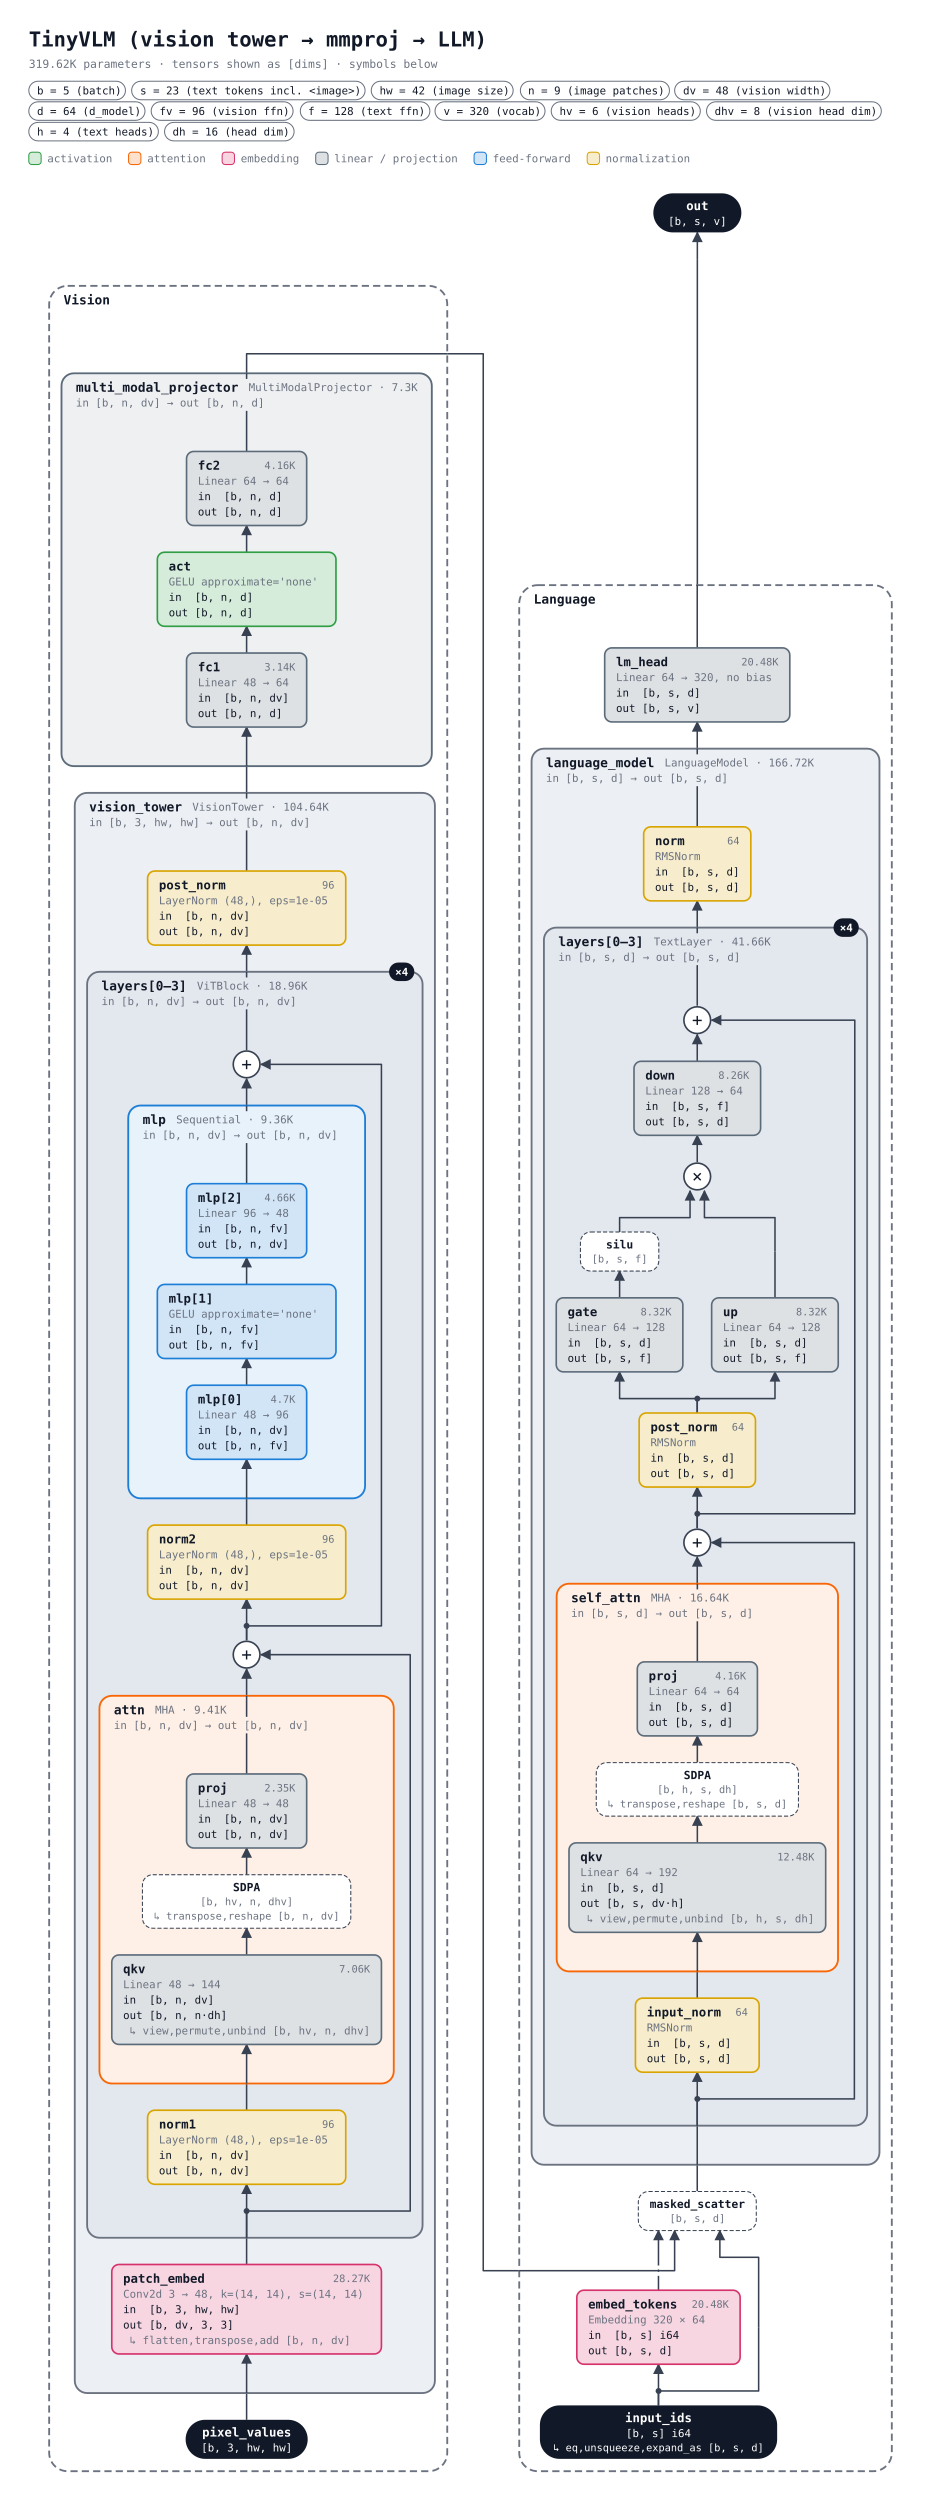
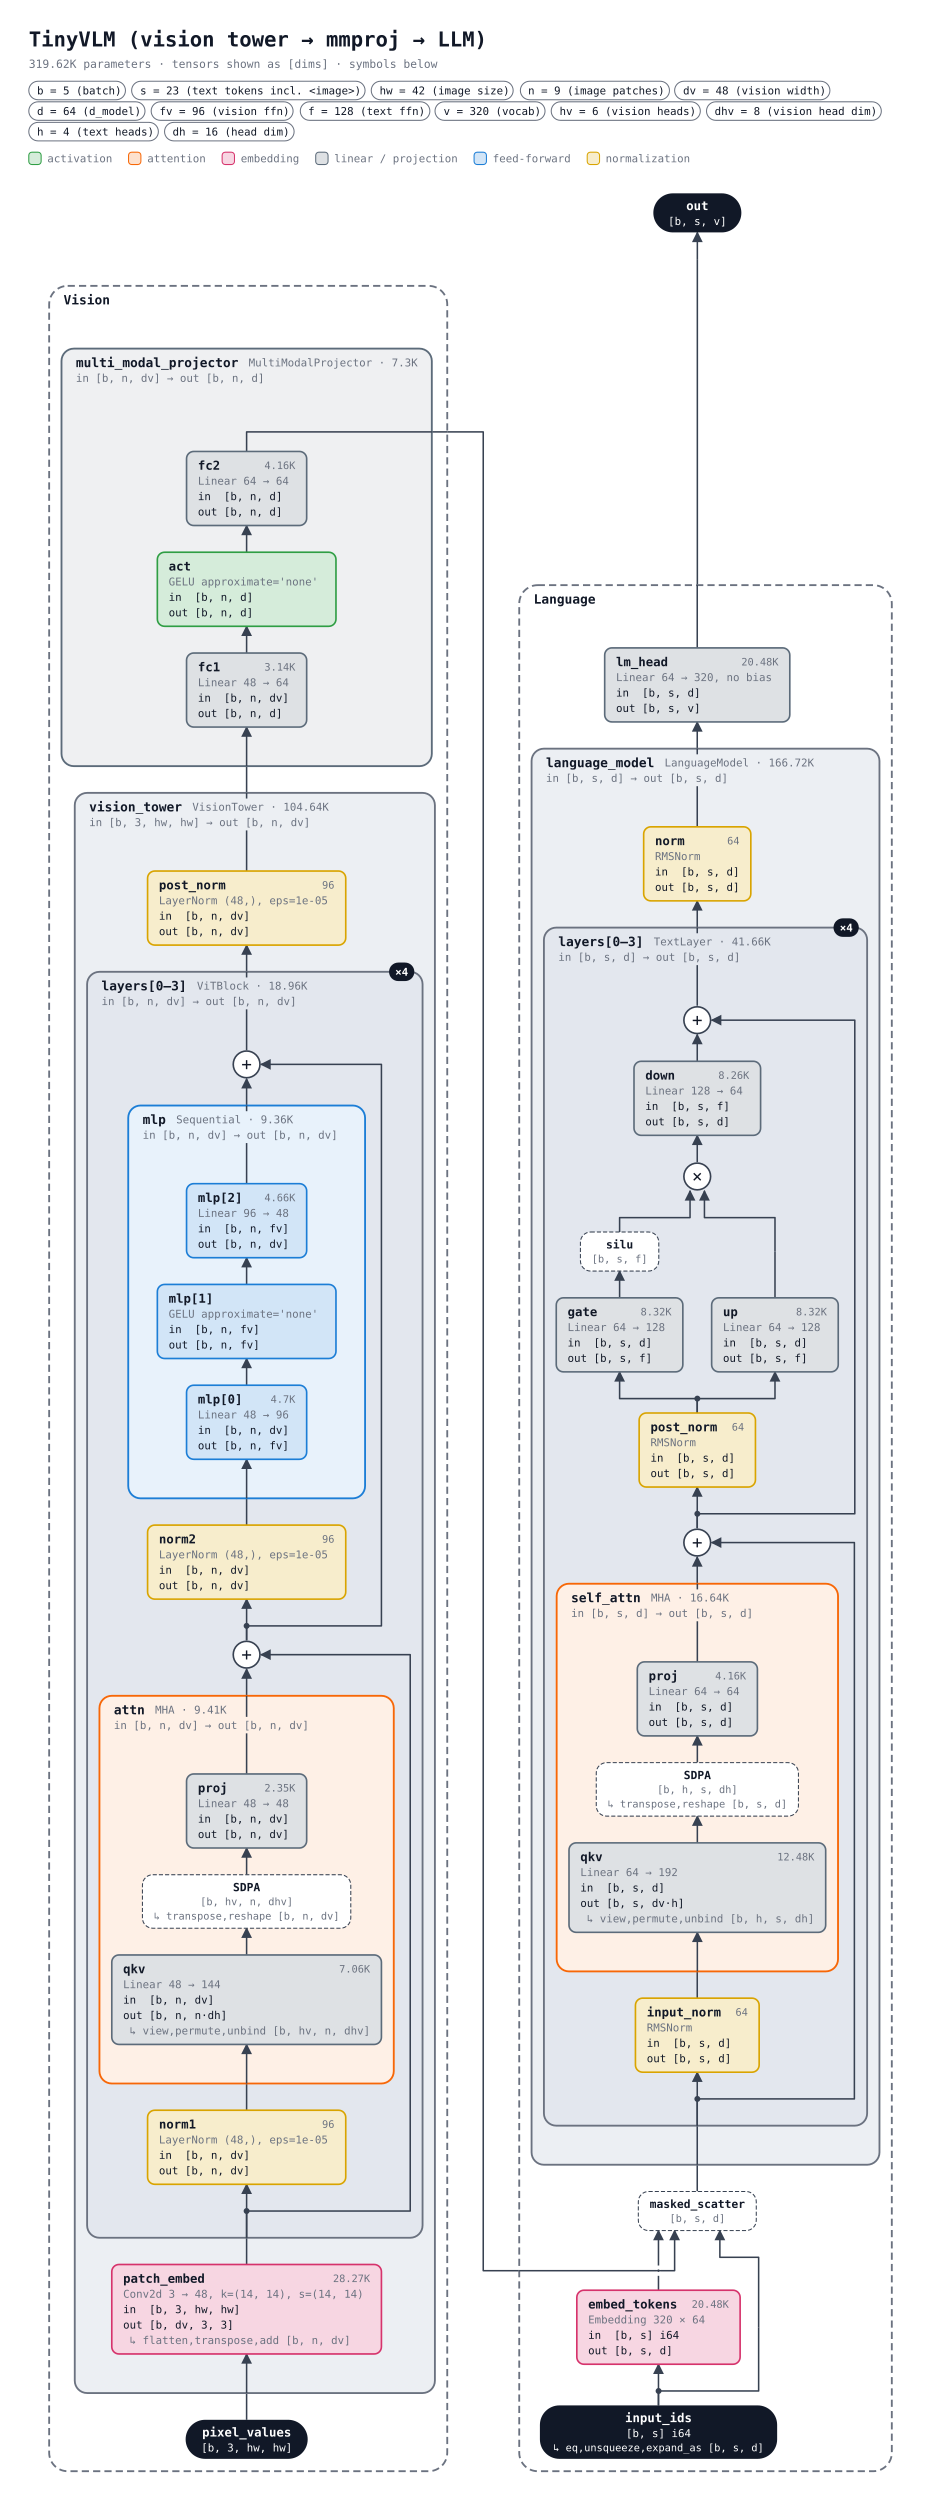
<svg xmlns="http://www.w3.org/2000/svg" width="915" height="2431" viewBox="0 0 915 2431" font-family="ui-monospace, &quot;SF Mono&quot;, Menlo, Consolas, &quot;DejaVu Sans Mono&quot;, &quot;Liberation Mono&quot;, monospace">
  <defs>
    <marker id="arr" viewBox="0 0 10 10" refX="9" refY="5" markerWidth="7" markerHeight="7" orient="auto">
      <path d="M0,0 L10,5 L0,10 z" fill="#374151" />
    </marker>
  </defs>
  <rect width="100%" height="100%" fill="#ffffff" />
  <g transform="translate(28,28)">
    <text x="0.0" y="17.2" font-size="20" font-weight="bold" fill="#111827" text-anchor="start">TinyVLM (vision tower → mmproj → LLM)</text>
    <text x="0.0" y="38.0" font-size="11" font-weight="normal" fill="#6b7280" text-anchor="start">319.62K parameters · tensors shown as [dims] · symbols below</text>
    <rect x="0" y="51" width="94" height="18" rx="9" fill="none" stroke="#6b7280" />
    <text x="8.0" y="63.8" font-size="10.5" font-weight="normal" fill="#111827" text-anchor="start">b = 5 (batch)</text>
    <rect x="100" y="51" width="227" height="18" rx="9" fill="none" stroke="#6b7280" />
    <text x="108.2" y="63.8" font-size="10.5" font-weight="normal" fill="#111827" text-anchor="start">s = 23 (text tokens incl. &lt;image&gt;)</text>
    <rect x="333" y="51" width="138" height="18" rx="9" fill="none" stroke="#6b7280" />
    <text x="341.1" y="63.8" font-size="10.5" font-weight="normal" fill="#111827" text-anchor="start">hw = 42 (image size)</text>
    <rect x="478" y="51" width="145" height="18" rx="9" fill="none" stroke="#6b7280" />
    <text x="485.5" y="63.8" font-size="10.5" font-weight="normal" fill="#111827" text-anchor="start">n = 9 (image patches)</text>
    <rect x="628" y="51" width="151" height="18" rx="9" fill="none" stroke="#6b7280" />
    <text x="636.2" y="63.8" font-size="10.5" font-weight="normal" fill="#111827" text-anchor="start">dv = 48 (vision width)</text>
    <rect x="0" y="71" width="113" height="18" rx="9" fill="none" stroke="#6b7280" />
    <text x="8.0" y="83.8" font-size="10.5" font-weight="normal" fill="#111827" text-anchor="start">d = 64 (d_model)</text>
    <rect x="119" y="71" width="138" height="18" rx="9" fill="none" stroke="#6b7280" />
    <text x="127.1" y="83.8" font-size="10.5" font-weight="normal" fill="#111827" text-anchor="start">fv = 96 (vision ffn)</text>
    <rect x="264" y="71" width="126" height="18" rx="9" fill="none" stroke="#6b7280" />
    <text x="271.6" y="83.8" font-size="10.5" font-weight="normal" fill="#111827" text-anchor="start">f = 128 (text ffn)</text>
    <rect x="395" y="71" width="107" height="18" rx="9" fill="none" stroke="#6b7280" />
    <text x="403.3" y="83.8" font-size="10.5" font-weight="normal" fill="#111827" text-anchor="start">v = 320 (vocab)</text>
    <rect x="508" y="71" width="145" height="18" rx="9" fill="none" stroke="#6b7280" />
    <text x="516.1" y="83.8" font-size="10.5" font-weight="normal" fill="#111827" text-anchor="start">hv = 6 (vision heads)</text>
    <rect x="659" y="71" width="170" height="18" rx="9" fill="none" stroke="#6b7280" />
    <text x="666.9" y="83.8" font-size="10.5" font-weight="normal" fill="#111827" text-anchor="start">dhv = 8 (vision head dim)</text>
    <rect x="0" y="91" width="126" height="18" rx="9" fill="none" stroke="#6b7280" />
    <text x="8.0" y="103.8" font-size="10.5" font-weight="normal" fill="#111827" text-anchor="start">h = 4 (text heads)</text>
    <rect x="132" y="91" width="126" height="18" rx="9" fill="none" stroke="#6b7280" />
    <text x="139.8" y="103.8" font-size="10.5" font-weight="normal" fill="#111827" text-anchor="start">dh = 16 (head dim)</text>
    <rect x="0" y="120" width="12" height="12" rx="3" fill="#d5ecda" stroke="#2f9e44" />
    <text x="18.0" y="129.8" font-size="10.5" font-weight="normal" fill="#6b7280" text-anchor="start">activation</text>
    <rect x="97" y="120" width="12" height="12" rx="3" fill="#fde1cd" stroke="#f76707" />
    <text x="115.2" y="129.8" font-size="10.5" font-weight="normal" fill="#6b7280" text-anchor="start">attention</text>
    <rect x="188" y="120" width="12" height="12" rx="3" fill="#f7d6e2" stroke="#d6336c" />
    <text x="206.1" y="129.8" font-size="10.5" font-weight="normal" fill="#6b7280" text-anchor="start">embedding</text>
    <rect x="279" y="120" width="12" height="12" rx="3" fill="#dee1e4" stroke="#5c6b7a" />
    <text x="297.0" y="129.8" font-size="10.5" font-weight="normal" fill="#6b7280" text-anchor="start">linear / projection</text>
    <rect x="433" y="120" width="12" height="12" rx="3" fill="#d2e5f7" stroke="#1c7ed6" />
    <text x="451.1" y="129.8" font-size="10.5" font-weight="normal" fill="#6b7280" text-anchor="start">feed-forward</text>
    <rect x="543" y="120" width="12" height="12" rx="3" fill="#f7edcc" stroke="#d9a400" />
    <text x="560.9" y="129.8" font-size="10.5" font-weight="normal" fill="#6b7280" text-anchor="start">normalization</text>
  </g>
  <g transform="translate(47.8,180)">
    <g transform="translate(0.0,0.0)">
      <polyline points="630.3,389.0 630.3,72.0" fill="none" stroke="#374151" stroke-width="1.5" stroke-linejoin="round" />
      <polyline points="630.3,72.0 630.3,46.0" fill="none" stroke="#374151" stroke-width="1.5" stroke-linejoin="round" marker-end="url(#arr)" />
-       <polyline points="387.1,164.0 422.1,164.0 422.1,2028.0 457.1,2028.0" fill="none" stroke="#374151" stroke-width="1.5" stroke-linejoin="round" />
+       <polyline points="387.1,240.0 422.1,240.0 422.1,2028.0 457.1,2028.0" fill="none" stroke="#374151" stroke-width="1.5" stroke-linejoin="round" />
      <g transform="translate(0.0,98.0)">
        <rect width="387.1" height="2125.0" rx="18" fill="none" stroke="#6b7280" stroke-width="1.8" stroke-dasharray="7 4" />
        <polyline points="192.0,2075.0 192.0,2049.0" fill="none" stroke="#374151" stroke-width="1.5" stroke-linejoin="round" />
        <polyline points="192.0,493.0 192.0,467.0" fill="none" stroke="#374151" stroke-width="1.5" stroke-linejoin="round" />
-         <polyline points="192.0,85.0 192.0,66.0 387.1,66.0" fill="none" stroke="#374151" stroke-width="1.5" stroke-linejoin="round" />
+         <polyline points="372.1,142.0 387.1,142.0" fill="none" stroke="#374151" stroke-width="1.5" stroke-linejoin="round" />
        <g transform="translate(132.7,2075.0)">
          <rect width="118.7" height="38" rx="19" fill="#111827" stroke="none" />
          <text x="59.4" y="16.3" font-size="12" font-weight="bold" fill="#ffffff" text-anchor="middle">pixel_values</text>
          <text x="59.4" y="30.8" font-size="10.5" font-weight="normal" fill="#ffffff" text-anchor="middle">[b, 3, hw, hw]</text>
        </g>
        <g transform="translate(24.9,493.0)">
          <rect width="350.2" height="1556.0" rx="12" fill="#eceff3" stroke="#6b7280" stroke-width="1.8" />
          <polyline points="167.1,1556.0 167.1,1518.0" fill="none" stroke="#374151" stroke-width="1.5" stroke-linejoin="round" marker-end="url(#arr)" />
          <polyline points="167.1,1431.0 167.1,1405.0" fill="none" stroke="#374151" stroke-width="1.5" stroke-linejoin="round" />
          <polyline points="167.1,174.0 167.1,148.0" fill="none" stroke="#374151" stroke-width="1.5" stroke-linejoin="round" marker-end="url(#arr)" />
          <polyline points="167.1,76.0 167.1,0.0" fill="none" stroke="#374151" stroke-width="1.5" stroke-linejoin="round" />
          <g transform="translate(36.0,1431.0)">
            <rect width="262.2" height="87.0" rx="7" fill="#f7d6e2" stroke="#d6336c" stroke-width="1.6" />
            <text x="11.0" y="17.8" font-size="12" font-weight="bold" fill="#111827" text-anchor="start">patch_embed</text>
            <text x="251.2" y="17.1" font-size="10" font-weight="normal" fill="#6b7280" text-anchor="end">28.27K</text>
            <text x="11.0" y="32.3" font-size="10.5" font-weight="normal" fill="#6b7280" text-anchor="start">Conv2d  3 → 48, k=(14, 14), s=(14, 14)</text>
            <text x="11.0" y="47.3" font-size="10.5" font-weight="normal" fill="#111827" text-anchor="start">in</text>
            <text x="36.3" y="47.3" font-size="10.5" font-weight="normal" fill="#111827" text-anchor="start">[b, 3, hw, hw]</text>
            <text x="11.0" y="62.3" font-size="10.5" font-weight="normal" fill="#111827" text-anchor="start">out</text>
            <text x="36.3" y="62.3" font-size="10.5" font-weight="normal" fill="#111827" text-anchor="start">[b, dv, 3, 3]</text>
            <text x="17.3" y="77.3" font-size="10.5" font-weight="normal" fill="#6b7280" text-anchor="start">↳ flatten,transpose,add [b, n, dv]</text>
          </g>
          <g transform="translate(12.0,174.0)">
            <rect width="326.2" height="1231.0" rx="12" fill="#e3e7ee" stroke="#6b7280" stroke-width="1.8" />
            <polyline points="155.1,1231.0 155.1,1179.0" fill="none" stroke="#374151" stroke-width="1.5" stroke-linejoin="round" marker-end="url(#arr)" />
            <polyline points="155.1,1107.0 155.1,1081.0" fill="none" stroke="#374151" stroke-width="1.5" stroke-linejoin="round" />
            <polyline points="155.1,1231.0 155.1,1205.0 314.2,1205.0 314.2,664.0 169.1,664.0" fill="none" stroke="#374151" stroke-width="1.5" stroke-linejoin="round" marker-end="url(#arr)" />
            <polyline points="155.1,704.0 155.1,678.0" fill="none" stroke="#374151" stroke-width="1.5" stroke-linejoin="round" marker-end="url(#arr)" />
            <polyline points="155.1,650.0 155.1,610.0" fill="none" stroke="#374151" stroke-width="1.5" stroke-linejoin="round" marker-end="url(#arr)" />
            <polyline points="155.1,538.0 155.1,512.0" fill="none" stroke="#374151" stroke-width="1.5" stroke-linejoin="round" />
            <polyline points="155.1,650.0 155.1,636.0 286.2,636.0 286.2,90.0 169.1,90.0" fill="none" stroke="#374151" stroke-width="1.5" stroke-linejoin="round" marker-end="url(#arr)" />
            <polyline points="155.1,130.0 155.1,104.0" fill="none" stroke="#374151" stroke-width="1.5" stroke-linejoin="round" marker-end="url(#arr)" />
            <polyline points="155.1,76.0 155.1,0.0" fill="none" stroke="#374151" stroke-width="1.5" stroke-linejoin="round" />
            <g transform="translate(58.8,1107.0)">
              <rect width="192.7" height="72.0" rx="7" fill="#f7edcc" stroke="#d9a400" stroke-width="1.6" />
              <text x="11.0" y="17.8" font-size="12" font-weight="bold" fill="#111827" text-anchor="start">norm1</text>
              <text x="181.7" y="17.1" font-size="10" font-weight="normal" fill="#6b7280" text-anchor="end">96</text>
              <text x="11.0" y="32.3" font-size="10.5" font-weight="normal" fill="#6b7280" text-anchor="start">LayerNorm  (48,), eps=1e-05</text>
              <text x="11.0" y="47.3" font-size="10.5" font-weight="normal" fill="#111827" text-anchor="start">in</text>
              <text x="36.3" y="47.3" font-size="10.5" font-weight="normal" fill="#111827" text-anchor="start">[b, n, dv]</text>
              <text x="11.0" y="62.3" font-size="10.5" font-weight="normal" fill="#111827" text-anchor="start">out</text>
              <text x="36.3" y="62.3" font-size="10.5" font-weight="normal" fill="#111827" text-anchor="start">[b, n, dv]</text>
            </g>
            <g transform="translate(12.0,704.0)">
              <rect width="286.2" height="377.0" rx="12" fill="#fef0e6" stroke="#f76707" stroke-width="1.8" />
              <polyline points="143.1,377.0 143.1,339.0" fill="none" stroke="#374151" stroke-width="1.5" stroke-linejoin="round" marker-end="url(#arr)" />
              <polyline points="143.1,252.0 143.1,226.0" fill="none" stroke="#374151" stroke-width="1.5" stroke-linejoin="round" marker-end="url(#arr)" />
              <polyline points="143.1,174.0 143.1,148.0" fill="none" stroke="#374151" stroke-width="1.5" stroke-linejoin="round" marker-end="url(#arr)" />
              <polyline points="143.1,76.0 143.1,0.0" fill="none" stroke="#374151" stroke-width="1.5" stroke-linejoin="round" />
              <g transform="translate(12.0,252.0)">
                <rect width="262.2" height="87.0" rx="7" fill="#dee1e4" stroke="#5c6b7a" stroke-width="1.6" />
                <text x="11.0" y="17.8" font-size="12" font-weight="bold" fill="#111827" text-anchor="start">qkv</text>
                <text x="251.2" y="17.1" font-size="10" font-weight="normal" fill="#6b7280" text-anchor="end">7.06K</text>
                <text x="11.0" y="32.3" font-size="10.5" font-weight="normal" fill="#6b7280" text-anchor="start">Linear  48 → 144</text>
                <text x="11.0" y="47.3" font-size="10.5" font-weight="normal" fill="#111827" text-anchor="start">in</text>
                <text x="36.3" y="47.3" font-size="10.5" font-weight="normal" fill="#111827" text-anchor="start">[b, n, dv]</text>
                <text x="11.0" y="62.3" font-size="10.5" font-weight="normal" fill="#111827" text-anchor="start">out</text>
                <text x="36.3" y="62.3" font-size="10.5" font-weight="normal" fill="#111827" text-anchor="start">[b, n, n·dh]</text>
                <text x="17.3" y="77.3" font-size="10.5" font-weight="normal" fill="#6b7280" text-anchor="start">↳ view,permute,unbind [b, hv, n, dhv]</text>
              </g>
              <g transform="translate(41.8,174.0)">
                <rect width="202.6" height="52" rx="10" fill="#ffffff" stroke="#374151" stroke-dasharray="4 2" />
                <text x="101.3" y="16.0" font-size="11" font-weight="bold" fill="#111827" text-anchor="middle">SDPA</text>
                <text x="101.3" y="29.6" font-size="10" font-weight="normal" fill="#6b7280" text-anchor="middle">[b, hv, n, dhv]</text>
                <text x="101.3" y="43.6" font-size="10" font-weight="normal" fill="#6b7280" text-anchor="middle">↳ transpose,reshape [b, n, dv]</text>
              </g>
              <g transform="translate(84.7,76.0)">
                <rect width="116.8" height="72.0" rx="7" fill="#dee1e4" stroke="#5c6b7a" stroke-width="1.6" />
                <text x="11.0" y="17.8" font-size="12" font-weight="bold" fill="#111827" text-anchor="start">proj</text>
                <text x="105.8" y="17.1" font-size="10" font-weight="normal" fill="#6b7280" text-anchor="end">2.35K</text>
                <text x="11.0" y="32.3" font-size="10.5" font-weight="normal" fill="#6b7280" text-anchor="start">Linear  48 → 48</text>
                <text x="11.0" y="47.3" font-size="10.5" font-weight="normal" fill="#111827" text-anchor="start">in</text>
                <text x="36.3" y="47.3" font-size="10.5" font-weight="normal" fill="#111827" text-anchor="start">[b, n, dv]</text>
                <text x="11.0" y="62.3" font-size="10.5" font-weight="normal" fill="#111827" text-anchor="start">out</text>
                <text x="36.3" y="62.3" font-size="10.5" font-weight="normal" fill="#111827" text-anchor="start">[b, n, dv]</text>
              </g>
              <rect x="10" y="5.5" width="117.6" height="16" rx="3" fill="#fef0e6" />
              <text x="14.0" y="18.0" font-size="12.5" font-weight="bold" fill="#111827" text-anchor="start">attn</text>
              <text x="54.1" y="17.3" font-size="10.5" font-weight="normal" fill="#6b7280" text-anchor="start">MHA · 9.41K</text>
              <rect x="10" y="20.5" width="210.3" height="16" rx="3" fill="#fef0e6" />
              <text x="14.0" y="32.3" font-size="10.5" font-weight="normal" fill="#6b7280" text-anchor="start">in [b, n, dv]  →  out [b, n, dv]</text>
            </g>
            <g transform="translate(141.1,650.0)">
              <circle cx="14.0" cy="14.0" r="13.0" fill="#ffffff" stroke="#374151" stroke-width="1.6" />
              <text x="14.0" y="19.6" font-size="17" font-weight="normal" fill="#111827" text-anchor="middle">+</text>
            </g>
            <g transform="translate(58.8,538.0)">
              <rect width="192.7" height="72.0" rx="7" fill="#f7edcc" stroke="#d9a400" stroke-width="1.6" />
              <text x="11.0" y="17.8" font-size="12" font-weight="bold" fill="#111827" text-anchor="start">norm2</text>
              <text x="181.7" y="17.1" font-size="10" font-weight="normal" fill="#6b7280" text-anchor="end">96</text>
              <text x="11.0" y="32.3" font-size="10.5" font-weight="normal" fill="#6b7280" text-anchor="start">LayerNorm  (48,), eps=1e-05</text>
              <text x="11.0" y="47.3" font-size="10.5" font-weight="normal" fill="#111827" text-anchor="start">in</text>
              <text x="36.3" y="47.3" font-size="10.5" font-weight="normal" fill="#111827" text-anchor="start">[b, n, dv]</text>
              <text x="11.0" y="62.3" font-size="10.5" font-weight="normal" fill="#111827" text-anchor="start">out</text>
              <text x="36.3" y="62.3" font-size="10.5" font-weight="normal" fill="#111827" text-anchor="start">[b, n, dv]</text>
            </g>
            <g transform="translate(40.0,130.0)">
              <rect width="230.3" height="382.0" rx="12" fill="#e8f2fb" stroke="#1c7ed6" stroke-width="1.8" />
              <polyline points="115.1,382.0 115.1,344.0" fill="none" stroke="#374151" stroke-width="1.5" stroke-linejoin="round" marker-end="url(#arr)" />
              <polyline points="115.1,272.0 115.1,246.0" fill="none" stroke="#374151" stroke-width="1.5" stroke-linejoin="round" marker-end="url(#arr)" />
              <polyline points="115.1,174.0 115.1,148.0" fill="none" stroke="#374151" stroke-width="1.5" stroke-linejoin="round" marker-end="url(#arr)" />
              <polyline points="115.1,76.0 115.1,0.0" fill="none" stroke="#374151" stroke-width="1.5" stroke-linejoin="round" />
              <g transform="translate(56.7,272.0)">
                <rect width="116.8" height="72.0" rx="7" fill="#d2e5f7" stroke="#1c7ed6" stroke-width="1.6" />
                <text x="11.0" y="17.8" font-size="12" font-weight="bold" fill="#111827" text-anchor="start">mlp[0]</text>
                <text x="105.8" y="17.1" font-size="10" font-weight="normal" fill="#6b7280" text-anchor="end">4.7K</text>
                <text x="11.0" y="32.3" font-size="10.5" font-weight="normal" fill="#6b7280" text-anchor="start">Linear  48 → 96</text>
                <text x="11.0" y="47.3" font-size="10.5" font-weight="normal" fill="#111827" text-anchor="start">in</text>
                <text x="36.3" y="47.3" font-size="10.5" font-weight="normal" fill="#111827" text-anchor="start">[b, n, dv]</text>
                <text x="11.0" y="62.3" font-size="10.5" font-weight="normal" fill="#111827" text-anchor="start">out</text>
                <text x="36.3" y="62.3" font-size="10.5" font-weight="normal" fill="#111827" text-anchor="start">[b, n, fv]</text>
              </g>
              <g transform="translate(28.3,174.0)">
                <rect width="173.7" height="72.0" rx="7" fill="#d2e5f7" stroke="#1c7ed6" stroke-width="1.6" />
                <text x="11.0" y="17.8" font-size="12" font-weight="bold" fill="#111827" text-anchor="start">mlp[1]</text>
                <text x="11.0" y="32.3" font-size="10.5" font-weight="normal" fill="#6b7280" text-anchor="start">GELU  approximate='none'</text>
                <text x="11.0" y="47.3" font-size="10.5" font-weight="normal" fill="#111827" text-anchor="start">in</text>
                <text x="36.3" y="47.3" font-size="10.5" font-weight="normal" fill="#111827" text-anchor="start">[b, n, fv]</text>
                <text x="11.0" y="62.3" font-size="10.5" font-weight="normal" fill="#111827" text-anchor="start">out</text>
                <text x="36.3" y="62.3" font-size="10.5" font-weight="normal" fill="#111827" text-anchor="start">[b, n, fv]</text>
              </g>
              <g transform="translate(56.7,76.0)">
                <rect width="116.8" height="72.0" rx="7" fill="#d2e5f7" stroke="#1c7ed6" stroke-width="1.6" />
                <text x="11.0" y="17.8" font-size="12" font-weight="bold" fill="#111827" text-anchor="start">mlp[2]</text>
                <text x="105.8" y="17.1" font-size="10" font-weight="normal" fill="#6b7280" text-anchor="end">4.66K</text>
                <text x="11.0" y="32.3" font-size="10.5" font-weight="normal" fill="#6b7280" text-anchor="start">Linear  96 → 48</text>
                <text x="11.0" y="47.3" font-size="10.5" font-weight="normal" fill="#111827" text-anchor="start">in</text>
                <text x="36.3" y="47.3" font-size="10.5" font-weight="normal" fill="#111827" text-anchor="start">[b, n, fv]</text>
                <text x="11.0" y="62.3" font-size="10.5" font-weight="normal" fill="#111827" text-anchor="start">out</text>
                <text x="36.3" y="62.3" font-size="10.5" font-weight="normal" fill="#111827" text-anchor="start">[b, n, dv]</text>
              </g>
              <rect x="10" y="5.5" width="154.4" height="16" rx="3" fill="#e8f2fb" />
              <text x="14.0" y="18.0" font-size="12.5" font-weight="bold" fill="#111827" text-anchor="start">mlp</text>
              <text x="46.6" y="17.3" font-size="10.5" font-weight="normal" fill="#6b7280" text-anchor="start">Sequential · 9.36K</text>
              <rect x="10" y="20.5" width="210.3" height="16" rx="3" fill="#e8f2fb" />
              <text x="14.0" y="32.3" font-size="10.5" font-weight="normal" fill="#6b7280" text-anchor="start">in [b, n, dv]  →  out [b, n, dv]</text>
            </g>
            <g transform="translate(141.1,76.0)">
              <circle cx="14.0" cy="14.0" r="13.0" fill="#ffffff" stroke="#374151" stroke-width="1.6" />
              <text x="14.0" y="19.6" font-size="17" font-weight="normal" fill="#111827" text-anchor="middle">+</text>
            </g>
            <rect x="10" y="5.5" width="208.2" height="16" rx="3" fill="#e3e7ee" />
            <text x="14.0" y="18.0" font-size="12.5" font-weight="bold" fill="#111827" text-anchor="start">layers[0–3]</text>
            <text x="106.8" y="17.3" font-size="10.5" font-weight="normal" fill="#6b7280" text-anchor="start">ViTBlock · 18.96K</text>
            <rect x="10" y="20.5" width="210.3" height="16" rx="3" fill="#e3e7ee" />
            <text x="14.0" y="32.3" font-size="10.5" font-weight="normal" fill="#6b7280" text-anchor="start">in [b, n, dv]  →  out [b, n, dv]</text>
            <rect x="293.6" y="-9" width="24.6" height="18" rx="9" fill="#111827" />
            <text x="305.9" y="3.8" font-size="10.5" font-weight="bold" fill="#ffffff" text-anchor="middle">×4</text>
          </g>
          <g transform="translate(70.8,76.0)">
            <rect width="192.7" height="72.0" rx="7" fill="#f7edcc" stroke="#d9a400" stroke-width="1.6" />
            <text x="11.0" y="17.8" font-size="12" font-weight="bold" fill="#111827" text-anchor="start">post_norm</text>
            <text x="181.7" y="17.1" font-size="10" font-weight="normal" fill="#6b7280" text-anchor="end">96</text>
            <text x="11.0" y="32.3" font-size="10.5" font-weight="normal" fill="#6b7280" text-anchor="start">LayerNorm  (48,), eps=1e-05</text>
            <text x="11.0" y="47.3" font-size="10.5" font-weight="normal" fill="#111827" text-anchor="start">in</text>
            <text x="36.3" y="47.3" font-size="10.5" font-weight="normal" fill="#111827" text-anchor="start">[b, n, dv]</text>
            <text x="11.0" y="62.3" font-size="10.5" font-weight="normal" fill="#111827" text-anchor="start">out</text>
            <text x="36.3" y="62.3" font-size="10.5" font-weight="normal" fill="#111827" text-anchor="start">[b, n, dv]</text>
          </g>
          <rect x="10" y="5.5" width="241.0" height="16" rx="3" fill="#eceff3" />
          <text x="14.0" y="18.0" font-size="12.5" font-weight="bold" fill="#111827" text-anchor="start">vision_tower</text>
          <text x="114.3" y="17.3" font-size="10.5" font-weight="normal" fill="#6b7280" text-anchor="start">VisionTower · 104.64K</text>
          <rect x="10" y="20.5" width="235.6" height="16" rx="3" fill="#eceff3" />
          <text x="14.0" y="32.3" font-size="10.5" font-weight="normal" fill="#6b7280" text-anchor="start">in [b, 3, hw, hw]  →  out [b, n, dv]</text>
        </g>
-         <g transform="translate(12.0,85.0)">
-           <rect width="360.1" height="382.0" rx="12" fill="#eff0f2" stroke="#5c6b7a" stroke-width="1.8" />
-           <polyline points="180.0,382.0 180.0,344.0" fill="none" stroke="#374151" stroke-width="1.5" stroke-linejoin="round" marker-end="url(#arr)" />
-           <polyline points="180.0,272.0 180.0,246.0" fill="none" stroke="#374151" stroke-width="1.5" stroke-linejoin="round" marker-end="url(#arr)" />
-           <polyline points="180.0,174.0 180.0,148.0" fill="none" stroke="#374151" stroke-width="1.5" stroke-linejoin="round" marker-end="url(#arr)" />
-           <polyline points="180.0,76.0 180.0,0.0" fill="none" stroke="#374151" stroke-width="1.5" stroke-linejoin="round" />
-           <g transform="translate(121.6,272.0)">
+         <g transform="translate(12.0,61.0)">
+           <rect width="360.1" height="406.0" rx="12" fill="#eff0f2" stroke="#5c6b7a" stroke-width="1.8" />
+           <polyline points="180.0,406.0 180.0,368.0" fill="none" stroke="#374151" stroke-width="1.5" stroke-linejoin="round" marker-end="url(#arr)" />
+           <polyline points="180.0,296.0 180.0,270.0" fill="none" stroke="#374151" stroke-width="1.5" stroke-linejoin="round" marker-end="url(#arr)" />
+           <polyline points="180.0,198.0 180.0,172.0" fill="none" stroke="#374151" stroke-width="1.5" stroke-linejoin="round" marker-end="url(#arr)" />
+           <polyline points="180.0,100.0 180.0,81.0 360.1,81.0" fill="none" stroke="#374151" stroke-width="1.5" stroke-linejoin="round" />
+           <g transform="translate(121.6,296.0)">
            <rect width="116.8" height="72.0" rx="7" fill="#dee1e4" stroke="#5c6b7a" stroke-width="1.6" />
            <text x="11.0" y="17.8" font-size="12" font-weight="bold" fill="#111827" text-anchor="start">fc1</text>
            <text x="105.8" y="17.1" font-size="10" font-weight="normal" fill="#6b7280" text-anchor="end">3.14K</text>
            <text x="11.0" y="32.3" font-size="10.5" font-weight="normal" fill="#6b7280" text-anchor="start">Linear  48 → 64</text>
            <text x="11.0" y="47.3" font-size="10.5" font-weight="normal" fill="#111827" text-anchor="start">in</text>
            <text x="36.3" y="47.3" font-size="10.5" font-weight="normal" fill="#111827" text-anchor="start">[b, n, dv]</text>
            <text x="11.0" y="62.3" font-size="10.5" font-weight="normal" fill="#111827" text-anchor="start">out</text>
            <text x="36.3" y="62.3" font-size="10.5" font-weight="normal" fill="#111827" text-anchor="start">[b, n, d]</text>
          </g>
-           <g transform="translate(93.2,174.0)">
+           <g transform="translate(93.2,198.0)">
            <rect width="173.7" height="72.0" rx="7" fill="#d5ecda" stroke="#2f9e44" stroke-width="1.6" />
            <text x="11.0" y="17.8" font-size="12" font-weight="bold" fill="#111827" text-anchor="start">act</text>
            <text x="11.0" y="32.3" font-size="10.5" font-weight="normal" fill="#6b7280" text-anchor="start">GELU  approximate='none'</text>
            <text x="11.0" y="47.3" font-size="10.5" font-weight="normal" fill="#111827" text-anchor="start">in</text>
            <text x="36.3" y="47.3" font-size="10.5" font-weight="normal" fill="#111827" text-anchor="start">[b, n, d]</text>
            <text x="11.0" y="62.3" font-size="10.5" font-weight="normal" fill="#111827" text-anchor="start">out</text>
            <text x="36.3" y="62.3" font-size="10.5" font-weight="normal" fill="#111827" text-anchor="start">[b, n, d]</text>
          </g>
-           <g transform="translate(121.6,76.0)">
+           <g transform="translate(121.6,100.0)">
            <rect width="116.8" height="72.0" rx="7" fill="#dee1e4" stroke="#5c6b7a" stroke-width="1.6" />
            <text x="11.0" y="17.8" font-size="12" font-weight="bold" fill="#111827" text-anchor="start">fc2</text>
            <text x="105.8" y="17.1" font-size="10" font-weight="normal" fill="#6b7280" text-anchor="end">4.16K</text>
            <text x="11.0" y="32.3" font-size="10.5" font-weight="normal" fill="#6b7280" text-anchor="start">Linear  64 → 64</text>
            <text x="11.0" y="47.3" font-size="10.5" font-weight="normal" fill="#111827" text-anchor="start">in</text>
            <text x="36.3" y="47.3" font-size="10.5" font-weight="normal" fill="#111827" text-anchor="start">[b, n, d]</text>
            <text x="11.0" y="62.3" font-size="10.5" font-weight="normal" fill="#111827" text-anchor="start">out</text>
            <text x="36.3" y="62.3" font-size="10.5" font-weight="normal" fill="#111827" text-anchor="start">[b, n, d]</text>
          </g>
          <rect x="10" y="5.5" width="340.4" height="16" rx="3" fill="#eff0f2" />
          <text x="14.0" y="18.0" font-size="12.5" font-weight="bold" fill="#111827" text-anchor="start">multi_modal_projector</text>
          <text x="182.0" y="17.3" font-size="10.5" font-weight="normal" fill="#6b7280" text-anchor="start">MultiModalProjector · 7.3K</text>
          <rect x="10" y="20.5" width="204.0" height="16" rx="3" fill="#eff0f2" />
          <text x="14.0" y="32.3" font-size="10.5" font-weight="normal" fill="#6b7280" text-anchor="start">in [b, n, dv]  →  out [b, n, d]</text>
        </g>
        <rect x="10" y="5.5" width="53.1" height="16" rx="3" fill="#ffffff" />
        <text x="14.0" y="18.0" font-size="12.5" font-weight="bold" fill="#111827" text-anchor="start">Vision</text>
      </g>
      <g transform="translate(457.1,389.0)">
        <rect width="362.3" height="1834.0" rx="18" fill="none" stroke="#6b7280" stroke-width="1.8" stroke-dasharray="7 4" />
        <polyline points="135.4,1770.0 135.4,1730.0" fill="none" stroke="#374151" stroke-width="1.5" stroke-linejoin="round" marker-end="url(#arr)" />
        <polyline points="135.4,1658.0 135.4,1600.0" fill="none" stroke="#374151" stroke-width="1.5" stroke-linejoin="round" marker-end="url(#arr)" />
        <polyline points="135.4,1770.0 135.4,1756.0 232.8,1756.0 232.8,1694.0" fill="none" stroke="#374151" stroke-width="1.5" stroke-linejoin="round" />
        <polyline points="232.8,1694.0 232.8,1626.0 195.1,1626.0 195.1,1600.0" fill="none" stroke="#374151" stroke-width="1.5" stroke-linejoin="round" marker-end="url(#arr)" />
        <polyline points="0.0,1639.0 151.1,1639.0 151.1,1600.0" fill="none" stroke="#374151" stroke-width="1.5" stroke-linejoin="round" marker-end="url(#arr)" />
        <polyline points="173.1,1562.0 173.1,1536.0" fill="none" stroke="#374151" stroke-width="1.5" stroke-linejoin="round" />
        <polyline points="173.1,159.0 173.1,133.0" fill="none" stroke="#374151" stroke-width="1.5" stroke-linejoin="round" marker-end="url(#arr)" />
        <polyline points="173.1,61.0 173.1,0.0" fill="none" stroke="#374151" stroke-width="1.5" stroke-linejoin="round" />
        <g transform="translate(20.1,1770.0)">
          <rect width="230.7" height="52" rx="19" fill="#111827" stroke="none" />
          <text x="115.3" y="16.3" font-size="12" font-weight="bold" fill="#ffffff" text-anchor="middle">input_ids</text>
          <text x="115.3" y="30.8" font-size="10.5" font-weight="normal" fill="#ffffff" text-anchor="middle">[b, s] i64</text>
          <text x="115.3" y="44.6" font-size="10" font-weight="normal" fill="#ffffff" text-anchor="middle">↳ eq,unsqueeze,expand_as [b, s, d]</text>
        </g>
        <g transform="translate(56.0,1658.0)">
          <rect width="158.8" height="72.0" rx="7" fill="#f7d6e2" stroke="#d6336c" stroke-width="1.6" />
          <text x="11.0" y="17.8" font-size="12" font-weight="bold" fill="#111827" text-anchor="start">embed_tokens</text>
          <text x="147.8" y="17.1" font-size="10" font-weight="normal" fill="#6b7280" text-anchor="end">20.48K</text>
          <text x="11.0" y="32.3" font-size="10.5" font-weight="normal" fill="#6b7280" text-anchor="start">Embedding  320 × 64</text>
          <text x="11.0" y="47.3" font-size="10.5" font-weight="normal" fill="#111827" text-anchor="start">in</text>
          <text x="36.3" y="47.3" font-size="10.5" font-weight="normal" fill="#111827" text-anchor="start">[b, s] i64</text>
          <text x="11.0" y="62.3" font-size="10.5" font-weight="normal" fill="#111827" text-anchor="start">out</text>
          <text x="36.3" y="62.3" font-size="10.5" font-weight="normal" fill="#111827" text-anchor="start">[b, s, d]</text>
        </g>
        <g transform="translate(115.8,1562.0)">
          <rect width="114.7" height="38" rx="10" fill="#ffffff" stroke="#374151" stroke-dasharray="4 2" />
          <text x="57.4" y="16.0" font-size="11" font-weight="bold" fill="#111827" text-anchor="middle">masked_scatter</text>
          <text x="57.4" y="29.6" font-size="10" font-weight="normal" fill="#6b7280" text-anchor="middle">[b, s, d]</text>
        </g>
        <g transform="translate(12.0,159.0)">
          <rect width="338.3" height="1377.0" rx="12" fill="#eceff3" stroke="#6b7280" stroke-width="1.8" />
          <polyline points="161.1,1377.0 161.1,1339.0" fill="none" stroke="#374151" stroke-width="1.5" stroke-linejoin="round" />
          <polyline points="161.1,174.0 161.1,148.0" fill="none" stroke="#374151" stroke-width="1.5" stroke-linejoin="round" marker-end="url(#arr)" />
          <polyline points="161.1,76.0 161.1,0.0" fill="none" stroke="#374151" stroke-width="1.5" stroke-linejoin="round" />
          <g transform="translate(12.0,174.0)">
            <rect width="314.3" height="1165.0" rx="12" fill="#e3e7ee" stroke="#6b7280" stroke-width="1.8" />
            <polyline points="149.1,1165.0 149.1,1113.0" fill="none" stroke="#374151" stroke-width="1.5" stroke-linejoin="round" marker-end="url(#arr)" />
            <polyline points="149.1,1041.0 149.1,1015.0" fill="none" stroke="#374151" stroke-width="1.5" stroke-linejoin="round" />
            <polyline points="149.1,1165.0 149.1,1139.0 301.9,1139.0 301.9,598.0 163.1,598.0" fill="none" stroke="#374151" stroke-width="1.5" stroke-linejoin="round" marker-end="url(#arr)" />
            <polyline points="149.1,638.0 149.1,612.0" fill="none" stroke="#374151" stroke-width="1.5" stroke-linejoin="round" marker-end="url(#arr)" />
            <polyline points="149.1,584.0 149.1,544.0" fill="none" stroke="#374151" stroke-width="1.5" stroke-linejoin="round" marker-end="url(#arr)" />
            <polyline points="149.1,472.0 149.1,458.0 73.6,458.0 73.6,432.0" fill="none" stroke="#374151" stroke-width="1.5" stroke-linejoin="round" marker-end="url(#arr)" />
            <polyline points="73.6,360.0 73.6,334.0" fill="none" stroke="#374151" stroke-width="1.5" stroke-linejoin="round" marker-end="url(#arr)" />
            <polyline points="149.1,472.0 149.1,458.0 224.7,458.0 224.7,432.0" fill="none" stroke="#374151" stroke-width="1.5" stroke-linejoin="round" marker-end="url(#arr)" />
            <polyline points="73.6,296.0 73.6,282.0 142.1,282.0 142.1,256.0" fill="none" stroke="#374151" stroke-width="1.5" stroke-linejoin="round" marker-end="url(#arr)" />
            <polyline points="224.7,360.0 224.7,315.0" fill="none" stroke="#374151" stroke-width="1.5" stroke-linejoin="round" />
            <polyline points="224.7,315.0 224.7,282.0 156.1,282.0 156.1,256.0" fill="none" stroke="#374151" stroke-width="1.5" stroke-linejoin="round" marker-end="url(#arr)" />
            <polyline points="149.1,228.0 149.1,202.0" fill="none" stroke="#374151" stroke-width="1.5" stroke-linejoin="round" marker-end="url(#arr)" />
            <polyline points="149.1,584.0 149.1,570.0 302.3,570.0 302.3,90.0 163.1,90.0" fill="none" stroke="#374151" stroke-width="1.5" stroke-linejoin="round" marker-end="url(#arr)" />
            <polyline points="149.1,130.0 149.1,104.0" fill="none" stroke="#374151" stroke-width="1.5" stroke-linejoin="round" marker-end="url(#arr)" />
            <polyline points="149.1,76.0 149.1,0.0" fill="none" stroke="#374151" stroke-width="1.5" stroke-linejoin="round" />
            <g transform="translate(89.0,1041.0)">
              <rect width="120.3" height="72.0" rx="7" fill="#f7edcc" stroke="#d9a400" stroke-width="1.6" />
              <text x="11.0" y="17.8" font-size="12" font-weight="bold" fill="#111827" text-anchor="start">input_norm</text>
              <text x="109.3" y="17.1" font-size="10" font-weight="normal" fill="#6b7280" text-anchor="end">64</text>
              <text x="11.0" y="32.3" font-size="10.5" font-weight="normal" fill="#6b7280" text-anchor="start">RMSNorm</text>
              <text x="11.0" y="47.3" font-size="10.5" font-weight="normal" fill="#111827" text-anchor="start">in</text>
              <text x="36.3" y="47.3" font-size="10.5" font-weight="normal" fill="#111827" text-anchor="start">[b, s, d]</text>
              <text x="11.0" y="62.3" font-size="10.5" font-weight="normal" fill="#111827" text-anchor="start">out</text>
              <text x="36.3" y="62.3" font-size="10.5" font-weight="normal" fill="#111827" text-anchor="start">[b, s, d]</text>
            </g>
            <g transform="translate(12.4,638.0)">
              <rect width="273.6" height="377.0" rx="12" fill="#fef0e6" stroke="#f76707" stroke-width="1.8" />
              <polyline points="136.8,377.0 136.8,339.0" fill="none" stroke="#374151" stroke-width="1.5" stroke-linejoin="round" marker-end="url(#arr)" />
              <polyline points="136.8,252.0 136.8,226.0" fill="none" stroke="#374151" stroke-width="1.5" stroke-linejoin="round" marker-end="url(#arr)" />
              <polyline points="136.8,174.0 136.8,148.0" fill="none" stroke="#374151" stroke-width="1.5" stroke-linejoin="round" marker-end="url(#arr)" />
              <polyline points="136.8,76.0 136.8,0.0" fill="none" stroke="#374151" stroke-width="1.5" stroke-linejoin="round" />
              <g transform="translate(12.0,252.0)">
                <rect width="249.6" height="87.0" rx="7" fill="#dee1e4" stroke="#5c6b7a" stroke-width="1.6" />
                <text x="11.0" y="17.8" font-size="12" font-weight="bold" fill="#111827" text-anchor="start">qkv</text>
                <text x="238.6" y="17.1" font-size="10" font-weight="normal" fill="#6b7280" text-anchor="end">12.48K</text>
                <text x="11.0" y="32.3" font-size="10.5" font-weight="normal" fill="#6b7280" text-anchor="start">Linear  64 → 192</text>
                <text x="11.0" y="47.3" font-size="10.5" font-weight="normal" fill="#111827" text-anchor="start">in</text>
                <text x="36.3" y="47.3" font-size="10.5" font-weight="normal" fill="#111827" text-anchor="start">[b, s, d]</text>
                <text x="11.0" y="62.3" font-size="10.5" font-weight="normal" fill="#111827" text-anchor="start">out</text>
                <text x="36.3" y="62.3" font-size="10.5" font-weight="normal" fill="#111827" text-anchor="start">[b, s, dv·h]</text>
                <text x="17.3" y="77.3" font-size="10.5" font-weight="normal" fill="#6b7280" text-anchor="start">↳ view,permute,unbind [b, h, s, dh]</text>
              </g>
              <g transform="translate(38.5,174.0)">
                <rect width="196.6" height="52" rx="10" fill="#ffffff" stroke="#374151" stroke-dasharray="4 2" />
                <text x="98.3" y="16.0" font-size="11" font-weight="bold" fill="#111827" text-anchor="middle">SDPA</text>
                <text x="98.3" y="29.6" font-size="10" font-weight="normal" fill="#6b7280" text-anchor="middle">[b, h, s, dh]</text>
                <text x="98.3" y="43.6" font-size="10" font-weight="normal" fill="#6b7280" text-anchor="middle">↳ transpose,reshape [b, s, d]</text>
              </g>
              <g transform="translate(78.4,76.0)">
                <rect width="116.8" height="72.0" rx="7" fill="#dee1e4" stroke="#5c6b7a" stroke-width="1.6" />
                <text x="11.0" y="17.8" font-size="12" font-weight="bold" fill="#111827" text-anchor="start">proj</text>
                <text x="105.8" y="17.1" font-size="10" font-weight="normal" fill="#6b7280" text-anchor="end">4.16K</text>
                <text x="11.0" y="32.3" font-size="10.5" font-weight="normal" fill="#6b7280" text-anchor="start">Linear  64 → 64</text>
                <text x="11.0" y="47.3" font-size="10.5" font-weight="normal" fill="#111827" text-anchor="start">in</text>
                <text x="36.3" y="47.3" font-size="10.5" font-weight="normal" fill="#111827" text-anchor="start">[b, s, d]</text>
                <text x="11.0" y="62.3" font-size="10.5" font-weight="normal" fill="#111827" text-anchor="start">out</text>
                <text x="36.3" y="62.3" font-size="10.5" font-weight="normal" fill="#111827" text-anchor="start">[b, s, d]</text>
              </g>
              <rect x="10" y="5.5" width="161.6" height="16" rx="3" fill="#fef0e6" />
              <text x="14.0" y="18.0" font-size="12.5" font-weight="bold" fill="#111827" text-anchor="start">self_attn</text>
              <text x="91.7" y="17.3" font-size="10.5" font-weight="normal" fill="#6b7280" text-anchor="start">MHA · 16.64K</text>
              <rect x="10" y="20.5" width="197.6" height="16" rx="3" fill="#fef0e6" />
              <text x="14.0" y="32.3" font-size="10.5" font-weight="normal" fill="#6b7280" text-anchor="start">in [b, s, d]  →  out [b, s, d]</text>
            </g>
            <g transform="translate(135.1,584.0)">
              <circle cx="14.0" cy="14.0" r="13.0" fill="#ffffff" stroke="#374151" stroke-width="1.6" />
              <text x="14.0" y="19.6" font-size="17" font-weight="normal" fill="#111827" text-anchor="middle">+</text>
            </g>
            <g transform="translate(92.6,472.0)">
              <rect width="113.1" height="72.0" rx="7" fill="#f7edcc" stroke="#d9a400" stroke-width="1.6" />
              <text x="11.0" y="17.8" font-size="12" font-weight="bold" fill="#111827" text-anchor="start">post_norm</text>
              <text x="102.1" y="17.1" font-size="10" font-weight="normal" fill="#6b7280" text-anchor="end">64</text>
              <text x="11.0" y="32.3" font-size="10.5" font-weight="normal" fill="#6b7280" text-anchor="start">RMSNorm</text>
              <text x="11.0" y="47.3" font-size="10.5" font-weight="normal" fill="#111827" text-anchor="start">in</text>
              <text x="36.3" y="47.3" font-size="10.5" font-weight="normal" fill="#111827" text-anchor="start">[b, s, d]</text>
              <text x="11.0" y="62.3" font-size="10.5" font-weight="normal" fill="#111827" text-anchor="start">out</text>
              <text x="36.3" y="62.3" font-size="10.5" font-weight="normal" fill="#111827" text-anchor="start">[b, s, d]</text>
            </g>
            <g transform="translate(12.0,360.0)">
              <rect width="123.1" height="72.0" rx="7" fill="#dee1e4" stroke="#5c6b7a" stroke-width="1.6" />
              <text x="11.0" y="17.8" font-size="12" font-weight="bold" fill="#111827" text-anchor="start">gate</text>
              <text x="112.1" y="17.1" font-size="10" font-weight="normal" fill="#6b7280" text-anchor="end">8.32K</text>
              <text x="11.0" y="32.3" font-size="10.5" font-weight="normal" fill="#6b7280" text-anchor="start">Linear  64 → 128</text>
              <text x="11.0" y="47.3" font-size="10.5" font-weight="normal" fill="#111827" text-anchor="start">in</text>
              <text x="36.3" y="47.3" font-size="10.5" font-weight="normal" fill="#111827" text-anchor="start">[b, s, d]</text>
              <text x="11.0" y="62.3" font-size="10.5" font-weight="normal" fill="#111827" text-anchor="start">out</text>
              <text x="36.3" y="62.3" font-size="10.5" font-weight="normal" fill="#111827" text-anchor="start">[b, s, f]</text>
            </g>
            <g transform="translate(35.5,296.0)">
              <rect width="76.2" height="38" rx="10" fill="#ffffff" stroke="#374151" stroke-dasharray="4 2" />
              <text x="38.1" y="16.0" font-size="11" font-weight="bold" fill="#111827" text-anchor="middle">silu</text>
              <text x="38.1" y="29.6" font-size="10" font-weight="normal" fill="#6b7280" text-anchor="middle">[b, s, f]</text>
            </g>
            <g transform="translate(163.1,360.0)">
              <rect width="123.1" height="72.0" rx="7" fill="#dee1e4" stroke="#5c6b7a" stroke-width="1.6" />
              <text x="11.0" y="17.8" font-size="12" font-weight="bold" fill="#111827" text-anchor="start">up</text>
              <text x="112.1" y="17.1" font-size="10" font-weight="normal" fill="#6b7280" text-anchor="end">8.32K</text>
              <text x="11.0" y="32.3" font-size="10.5" font-weight="normal" fill="#6b7280" text-anchor="start">Linear  64 → 128</text>
              <text x="11.0" y="47.3" font-size="10.5" font-weight="normal" fill="#111827" text-anchor="start">in</text>
              <text x="36.3" y="47.3" font-size="10.5" font-weight="normal" fill="#111827" text-anchor="start">[b, s, d]</text>
              <text x="11.0" y="62.3" font-size="10.5" font-weight="normal" fill="#111827" text-anchor="start">out</text>
              <text x="36.3" y="62.3" font-size="10.5" font-weight="normal" fill="#111827" text-anchor="start">[b, s, f]</text>
            </g>
            <g transform="translate(135.1,228.0)">
              <circle cx="14.0" cy="14.0" r="13.0" fill="#ffffff" stroke="#374151" stroke-width="1.6" />
              <text x="14.0" y="19.6" font-size="17" font-weight="normal" fill="#111827" text-anchor="middle">×</text>
            </g>
            <g transform="translate(87.6,130.0)">
              <rect width="123.1" height="72.0" rx="7" fill="#dee1e4" stroke="#5c6b7a" stroke-width="1.6" />
              <text x="11.0" y="17.8" font-size="12" font-weight="bold" fill="#111827" text-anchor="start">down</text>
              <text x="112.1" y="17.1" font-size="10" font-weight="normal" fill="#6b7280" text-anchor="end">8.26K</text>
              <text x="11.0" y="32.3" font-size="10.5" font-weight="normal" fill="#6b7280" text-anchor="start">Linear  128 → 64</text>
              <text x="11.0" y="47.3" font-size="10.5" font-weight="normal" fill="#111827" text-anchor="start">in</text>
              <text x="36.3" y="47.3" font-size="10.5" font-weight="normal" fill="#111827" text-anchor="start">[b, s, f]</text>
              <text x="11.0" y="62.3" font-size="10.5" font-weight="normal" fill="#111827" text-anchor="start">out</text>
              <text x="36.3" y="62.3" font-size="10.5" font-weight="normal" fill="#111827" text-anchor="start">[b, s, d]</text>
            </g>
            <g transform="translate(135.1,76.0)">
              <circle cx="14.0" cy="14.0" r="13.0" fill="#ffffff" stroke="#374151" stroke-width="1.6" />
              <text x="14.0" y="19.6" font-size="17" font-weight="normal" fill="#111827" text-anchor="middle">+</text>
            </g>
            <rect x="10" y="5.5" width="214.6" height="16" rx="3" fill="#e3e7ee" />
            <text x="14.0" y="18.0" font-size="12.5" font-weight="bold" fill="#111827" text-anchor="start">layers[0–3]</text>
            <text x="106.8" y="17.3" font-size="10.5" font-weight="normal" fill="#6b7280" text-anchor="start">TextLayer · 41.66K</text>
            <rect x="10" y="20.5" width="197.6" height="16" rx="3" fill="#e3e7ee" />
            <text x="14.0" y="32.3" font-size="10.5" font-weight="normal" fill="#6b7280" text-anchor="start">in [b, s, d]  →  out [b, s, d]</text>
            <rect x="281.6" y="-9" width="24.6" height="18" rx="9" fill="#111827" />
            <text x="294.0" y="3.8" font-size="10.5" font-weight="bold" fill="#ffffff" text-anchor="middle">×4</text>
          </g>
          <g transform="translate(109.0,76.0)">
            <rect width="104.2" height="72.0" rx="7" fill="#f7edcc" stroke="#d9a400" stroke-width="1.6" />
            <text x="11.0" y="17.8" font-size="12" font-weight="bold" fill="#111827" text-anchor="start">norm</text>
            <text x="93.2" y="17.1" font-size="10" font-weight="normal" fill="#6b7280" text-anchor="end">64</text>
            <text x="11.0" y="32.3" font-size="10.5" font-weight="normal" fill="#6b7280" text-anchor="start">RMSNorm</text>
            <text x="11.0" y="47.3" font-size="10.5" font-weight="normal" fill="#111827" text-anchor="start">in</text>
            <text x="36.3" y="47.3" font-size="10.5" font-weight="normal" fill="#111827" text-anchor="start">[b, s, d]</text>
            <text x="11.0" y="62.3" font-size="10.5" font-weight="normal" fill="#111827" text-anchor="start">out</text>
            <text x="36.3" y="62.3" font-size="10.5" font-weight="normal" fill="#111827" text-anchor="start">[b, s, d]</text>
          </g>
          <rect x="10" y="5.5" width="268.7" height="16" rx="3" fill="#eceff3" />
          <text x="14.0" y="18.0" font-size="12.5" font-weight="bold" fill="#111827" text-anchor="start">language_model</text>
          <text x="129.3" y="17.3" font-size="10.5" font-weight="normal" fill="#6b7280" text-anchor="start">LanguageModel · 166.72K</text>
          <rect x="10" y="20.5" width="197.6" height="16" rx="3" fill="#eceff3" />
          <text x="14.0" y="32.3" font-size="10.5" font-weight="normal" fill="#6b7280" text-anchor="start">in [b, s, d]  →  out [b, s, d]</text>
        </g>
        <g transform="translate(83.1,61.0)">
          <rect width="180.0" height="72.0" rx="7" fill="#dee1e4" stroke="#5c6b7a" stroke-width="1.6" />
          <text x="11.0" y="17.8" font-size="12" font-weight="bold" fill="#111827" text-anchor="start">lm_head</text>
          <text x="169.0" y="17.1" font-size="10" font-weight="normal" fill="#6b7280" text-anchor="end">20.48K</text>
          <text x="11.0" y="32.3" font-size="10.5" font-weight="normal" fill="#6b7280" text-anchor="start">Linear  64 → 320, no bias</text>
          <text x="11.0" y="47.3" font-size="10.5" font-weight="normal" fill="#111827" text-anchor="start">in</text>
          <text x="36.3" y="47.3" font-size="10.5" font-weight="normal" fill="#111827" text-anchor="start">[b, s, d]</text>
          <text x="11.0" y="62.3" font-size="10.5" font-weight="normal" fill="#111827" text-anchor="start">out</text>
          <text x="36.3" y="62.3" font-size="10.5" font-weight="normal" fill="#111827" text-anchor="start">[b, s, v]</text>
        </g>
        <rect x="10" y="5.5" width="68.2" height="16" rx="3" fill="#ffffff" />
        <text x="14.0" y="18.0" font-size="12.5" font-weight="bold" fill="#111827" text-anchor="start">Language</text>
      </g>
      <g transform="translate(587.5,8.0)">
        <rect width="85.6" height="38" rx="19" fill="#111827" stroke="none" />
        <text x="42.8" y="16.3" font-size="12" font-weight="bold" fill="#ffffff" text-anchor="middle">out</text>
        <text x="42.8" y="30.8" font-size="10.5" font-weight="normal" fill="#ffffff" text-anchor="middle">[b, s, v]</text>
      </g>
    </g>
    <rect x="590.2" y="2023.0" width="4.8" height="3.8" fill="#ffffff" />
    <rect x="590.2" y="2029.2" width="4.8" height="3.8" fill="#ffffff" />
    <circle cx="630.3" cy="1180.0" r="2.9" fill="#374151" />
    <circle cx="592.6" cy="2145.0" r="2.9" fill="#374151" />
    <circle cx="630.3" cy="1292.0" r="2.9" fill="#374151" />
    <circle cx="630.3" cy="1861.0" r="2.9" fill="#374151" />
    <circle cx="192.0" cy="1401.0" r="2.9" fill="#374151" />
    <circle cx="192.0" cy="1970.0" r="2.9" fill="#374151" />
  </g>
</svg>
